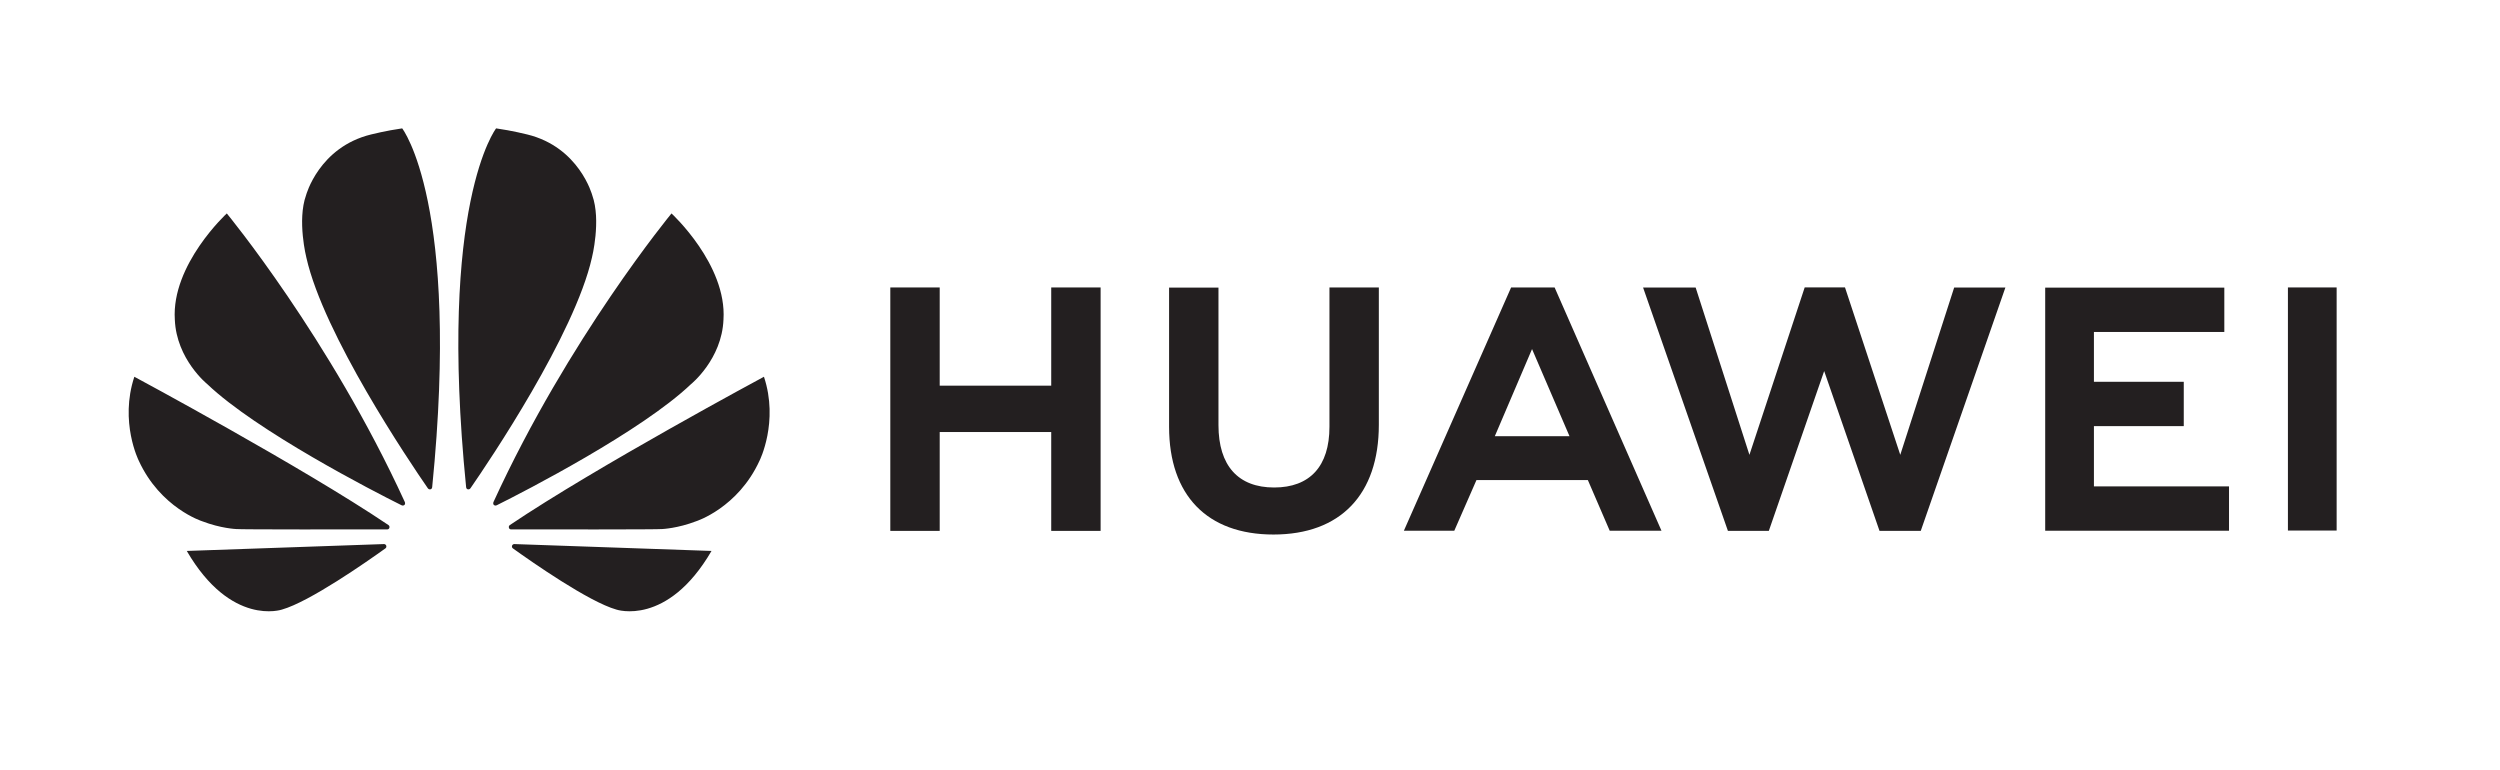
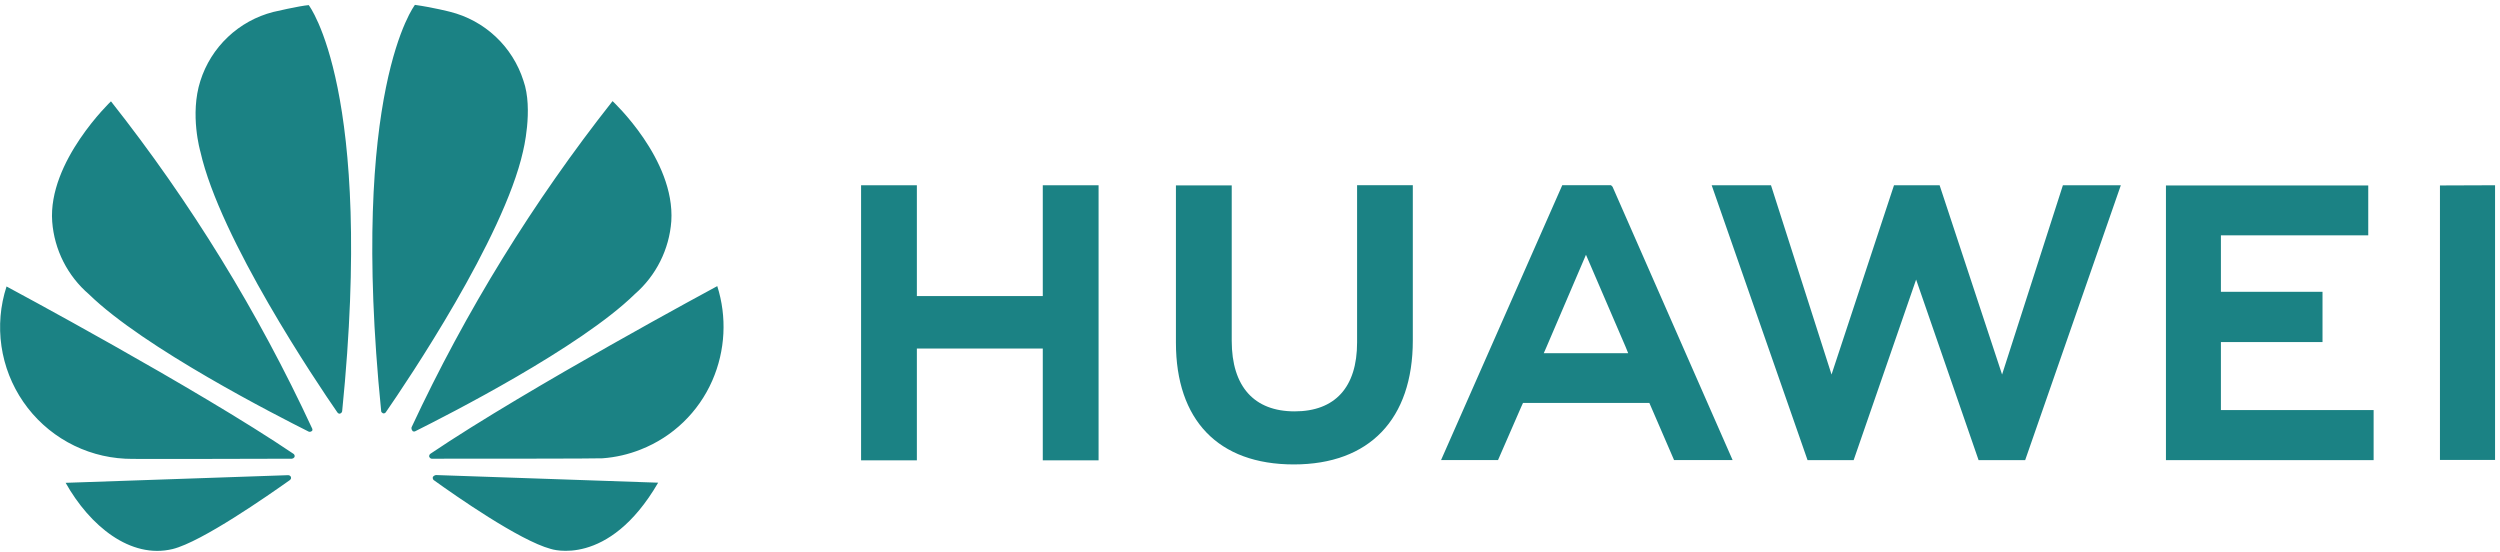
- <svg xmlns="http://www.w3.org/2000/svg" version="1.1" id="svg2" xml:space="preserve" width="2456.693" height="755.905" viewBox="0 0 2456.693 755.905">
-   <defs id="defs6">
-     <clipPath clipPathUnits="userSpaceOnUse" id="clipPath20">
-       <path d="M 0,566.929 H 1842.52 V 0 H 0 Z" id="path18" />
-     </clipPath>
-   </defs>
-   <g id="g8" transform="matrix(1.333333,0,0,-1.333333,0,755.9053)">
-     <g id="g10" transform="translate(774.7617,282.6927)">
-       <path d="m 0,0 h -82.192 v 72.377 h -36.404 v -179.408 h 36.404 v 72.86 H 0 v -72.86 H 36.399 V 72.377 H 0 Z" style="fill:#231f20;fill-opacity:1;fill-rule:nonzero;stroke:none" id="path12" />
-     </g>
-     <g id="g14">
-       <g id="g16" clip-path="url(#clipPath20)">
-         <g id="g22" transform="translate(979.8174,252.3851)">
-           <path d="m 0,0 c 0,-29.173 -14.482,-44.748 -40.777,-44.748 -26.452,0 -41.02,16.015 -41.02,45.985 v 101.342 h -36.398 V 0 c 0,-50.464 28.04,-79.407 76.93,-79.407 49.357,0 77.661,29.483 77.661,80.891 v 101.201 l -36.396,0 z" style="fill:#231f20;fill-opacity:1;fill-rule:nonzero;stroke:none" id="path24" />
-         </g>
-         <g id="g26" transform="translate(1400.513,231.7055)">
-           <path d="M 0,0 -40.737,123.39 H -70.442 L -111.172,0 -150.799,123.285 h -38.744 l 62.519,-179.329 h 30.147 L -56.083,61.759 -15.298,-56.044 H 15.101 L 77.467,123.285 H 39.72 Z" style="fill:#231f20;fill-opacity:1;fill-rule:nonzero;stroke:none" id="path28" />
-         </g>
-         <g id="g30" transform="translate(1543.237,252.8705)">
-           <path d="M 0,0 H 66.212 V 32.678 H 0 v 36.721 h 96.106 v 32.679 H -35.909 V -77.094 H 99.565 v 32.676 l -99.565,0 z" style="fill:#231f20;fill-opacity:1;fill-rule:nonzero;stroke:none" id="path32" />
-         </g>
-         <path d="m 1686.215,175.911 h 35.909 v 179.171 h -35.909 z" style="fill:#231f20;fill-opacity:1;fill-rule:nonzero;stroke:none" id="path34" />
-         <g id="g36" transform="translate(1101.698,245.4574)">
-           <path d="M 0,0 27.428,64.214 55.034,0 Z M 12.005,109.613 -67.032,-69.688 h 37.154 l 16.341,37.343 h 82.104 l 16.109,-37.343 h 38.151 L 44.065,109.613 Z" style="fill:#231f20;fill-opacity:1;fill-rule:nonzero;stroke:none" id="path38" />
-         </g>
-         <g id="g40" transform="translate(167.1509,409.6234)">
-           <path d="m 0,0 c 0,0 -40.921,-37.623 -38.304,-78.275 1.203,-29.269 23.9,-47.504 23.9,-47.504 36.3,-34.618 122.467,-79.003 143.192,-89.287 0.848,-0.421 1.673,-0.168 2.122,0.21 0.656,0.553 0.55,1.615 0.261,2.246 C 75.872,-91.903 0,0 0,0 M 106.404,58.228 C 67.916,48.866 58.422,13.445 58.422,13.445 c -6.69,-18.597 0.234,-46.048 0.234,-46.048 12.774,-56.709 75.677,-149.957 89.469,-169.89 0.517,-0.736 1.269,-1.018 2.053,-0.81 0.501,0.133 1.091,0.526 1.198,1.621 20.911,208.99 -22.109,264.378 -22.109,264.378 -11.779,-1.661 -22.863,-4.468 -22.863,-4.468 m 9.463,-301.905 c -36.27,-1.263 -145.361,-5.064 -145.361,-5.064 32.599,-56.008 70.132,-43.215 70.132,-43.215 20.303,5.723 62.432,35.179 76.322,45.144 0.878,0.629 0.676,1.759 0.444,2.215 -0.297,0.583 -1.034,0.938 -1.537,0.92 m 3.213,14.048 c -63.799,42.99 -187.219,109.266 -187.219,109.266 -11.026,-33.283 3.222,-61.777 3.222,-61.777 15.978,-34.93 46.733,-44.71 46.733,-44.71 13.818,-5.304 25.001,-5.748 25.001,-5.748 2.178,-0.405 88.66,-0.3 111.501,-0.267 0.767,0.004 1.34,0.545 1.508,1.15 0.317,1.142 -0.278,1.771 -0.746,2.086 m 276.813,109.266 c 0,0 -123.42,-66.276 -187.22,-109.266 -0.467,-0.315 -1.062,-0.944 -0.745,-2.086 0.167,-0.605 0.74,-1.146 1.507,-1.15 22.842,-0.033 109.324,-0.138 111.502,0.267 0,0 11.182,0.444 25.001,5.748 0,0 30.755,9.78 46.732,44.71 0,0 14.249,28.494 3.223,61.777 M 210.35,-244.597 c -0.233,-0.456 -0.434,-1.586 0.443,-2.215 13.891,-9.965 56.019,-39.421 76.323,-45.144 0,0 37.532,-12.793 70.132,43.215 0,0 -109.091,3.801 -145.362,5.064 -0.502,0.018 -1.24,-0.337 -1.536,-0.92 m 58.982,258.042 c 0,0 -9.494,35.421 -47.982,44.783 0,0 -11.084,2.807 -22.863,4.468 0,0 -43.02,-55.388 -22.11,-264.378 0.107,-1.095 0.698,-1.488 1.199,-1.621 0.784,-0.208 1.535,0.074 2.052,0.81 13.792,19.933 76.695,113.181 89.469,169.89 0,0 6.925,27.451 0.235,46.048 m 96.725,-91.72 C 368.674,-37.623 327.754,0 327.754,0 c 0,0 -75.872,-91.903 -131.171,-212.61 -0.29,-0.631 -0.396,-1.693 0.261,-2.246 0.448,-0.378 1.274,-0.631 2.122,-0.21 20.725,10.284 106.891,54.669 143.192,89.287 0,0 22.697,18.235 23.899,47.504" style="fill:#231f20;fill-opacity:1;fill-rule:nonzero;stroke:none" id="path42" />
-         </g>
-       </g>
-     </g>
-   </g>
+ <svg xmlns="http://www.w3.org/2000/svg" width="499" height="110" viewBox="0 0 499 110" fill="none">
+   <path d="M324.48 69.252L316.56 50.852L308.682 69.252L308.133 70.504H324.988L324.48 69.252ZM321.867 37.278L345.831 91.833H334.145L329.209 80.419H303.994L303.637 81.203L299.003 91.833H287.633L311.831 36.962H321.551L321.867 37.278ZM399.615 74.753L387.145 36.976H378.044L365.574 74.753L353.489 36.976H341.651L360.789 91.847H369.987L382.457 55.802L394.927 91.847H404.221L423.318 36.976H411.755L399.615 74.753ZM443.294 68.276H463.574V58.25H443.294V46.974H472.703V37.017H432.323V91.847H473.775V81.849H443.294V68.234V68.276ZM487.015 37.017V91.806H498.014V36.976L487.015 37.017ZM208.139 59.089H183.007V36.976H171.871V91.888H183.007V69.568H208.139V91.888H219.276V36.976H208.139V59.103V59.089ZM270.874 36.962H281.997V67.946C281.997 83.678 273.335 92.7 258.239 92.7C243.143 92.7 234.715 83.829 234.715 68.386V37.003H245.852V68.028C245.852 77.201 250.361 82.11 258.404 82.11C266.447 82.11 270.874 77.325 270.874 68.358V36.976V36.962Z" fill="#1B8284" />
+   <path d="M82.354 86.043C82.442 86.102 82.544 86.132 82.649 86.132C82.754 86.132 82.857 86.102 82.945 86.043C89.297 82.867 115.763 69.417 126.707 58.704C130.961 55.007 133.581 49.776 133.993 44.154C134.777 31.777 122.266 20.184 122.266 20.184C106.421 40.26 92.958 62.107 82.147 85.287C82.117 85.411 82.118 85.54 82.152 85.663C82.186 85.786 82.251 85.898 82.34 85.989M143.164 57.109C143.164 57.109 105.438 77.393 85.915 90.568C85.814 90.636 85.738 90.733 85.696 90.847C85.654 90.96 85.649 91.084 85.681 91.201C85.681 91.201 85.873 91.558 86.148 91.558C93.133 91.558 119.557 91.558 120.259 91.476C122.882 91.286 125.46 90.692 127.903 89.715C134.294 87.205 139.427 82.258 142.174 75.963C144.786 69.988 145.133 63.266 143.15 57.054M86.904 94.859C86.799 94.879 86.699 94.921 86.612 94.983C86.524 95.044 86.45 95.124 86.396 95.216C86.369 95.32 86.369 95.428 86.395 95.531C86.422 95.635 86.474 95.73 86.547 95.808C90.782 98.861 103.678 107.882 109.92 109.56C109.92 109.56 121.413 113.479 131.367 96.344L86.946 94.817L86.904 94.859ZM76.401 82.482C76.516 82.527 76.645 82.528 76.761 82.485C76.878 82.442 76.974 82.357 77.033 82.248C81.268 76.128 100.516 47.565 104.393 30.223C104.393 30.223 106.51 21.834 104.475 16.1C103.406 12.746 101.497 9.722 98.929 7.314C96.362 4.907 93.221 3.197 89.805 2.348C89.805 2.348 86.437 1.481 82.821 0.972C82.821 0.972 69.65 17.915 76.071 81.932C76.058 82.04 76.083 82.149 76.14 82.241C76.197 82.334 76.284 82.404 76.387 82.441M61.676 1.014C59.751 1.165 54.54 2.389 54.54 2.389C51.148 3.257 48.033 4.976 45.488 7.382C42.943 9.788 41.052 12.802 39.995 16.141C37.836 22.852 39.995 30.265 39.995 30.265C43.913 47.675 63.202 76.348 67.368 82.358C67.643 82.674 67.876 82.55 67.876 82.55C67.997 82.516 68.103 82.444 68.179 82.345C68.256 82.246 68.299 82.125 68.303 82C74.737 17.984 61.635 1.041 61.635 1.041M58.748 91.256C58.981 90.898 58.596 90.596 58.596 90.596C39.115 77.421 1.306 57.178 1.306 57.178C0.057 61.018 -0.291 65.095 0.29 69.092C0.871 73.089 2.365 76.898 4.657 80.223C6.948 83.549 9.975 86.301 13.502 88.267C17.029 90.233 20.962 91.359 24.995 91.558C25.655 91.682 51.378 91.558 58.28 91.558C58.465 91.53 58.633 91.432 58.748 91.283M58.088 95.244C58.044 95.123 57.963 95.02 57.857 94.948C57.751 94.876 57.624 94.84 57.496 94.845L13.102 96.371C17.928 104.967 26.04 111.623 34.468 109.587C40.311 108.13 53.482 98.916 57.84 95.835C58.198 95.56 58.074 95.326 58.074 95.285M62.198 86.112C62.276 86.047 62.33 85.957 62.352 85.858C62.375 85.759 62.364 85.655 62.322 85.562C51.53 62.288 38.047 40.359 22.149 20.226C22.149 20.226 9.528 32.231 10.421 44.264C10.633 47.039 11.389 49.745 12.646 52.227C13.903 54.71 15.637 56.92 17.749 58.732C28.748 69.472 55.434 83.046 61.621 86.154C61.721 86.193 61.83 86.202 61.935 86.18C62.04 86.158 62.136 86.106 62.212 86.03" fill="#1B8284" />
</svg>
